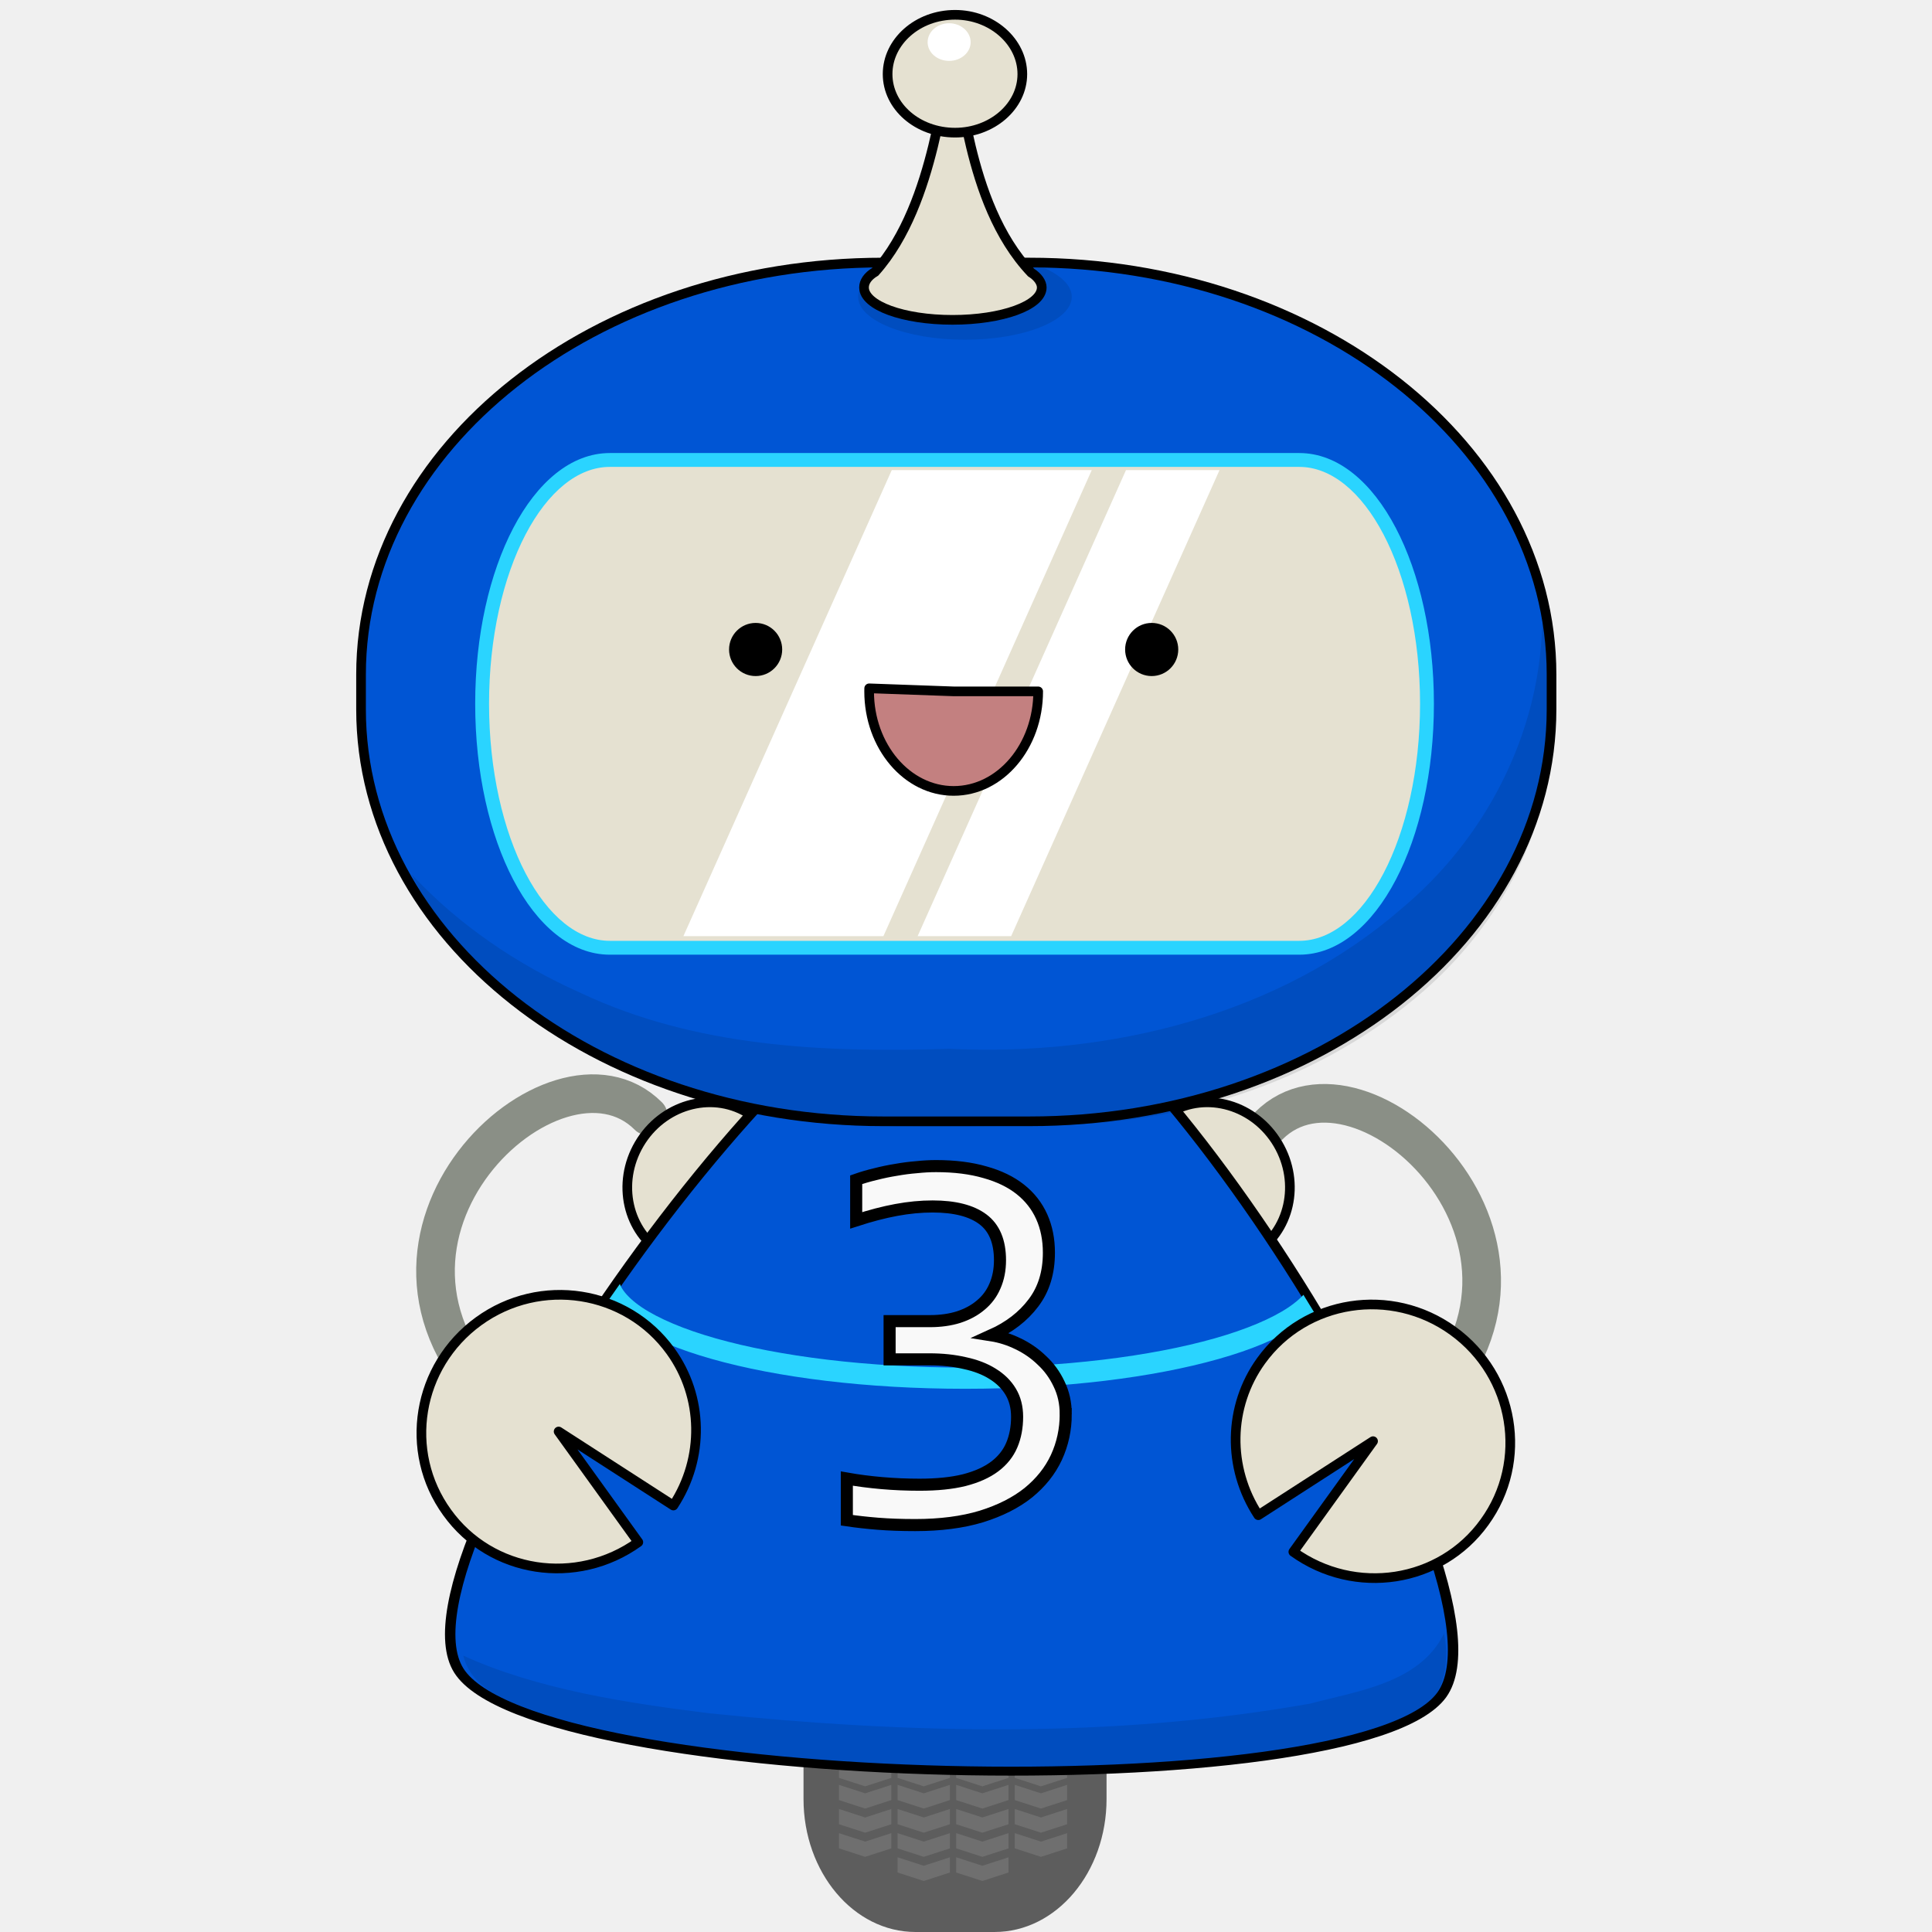
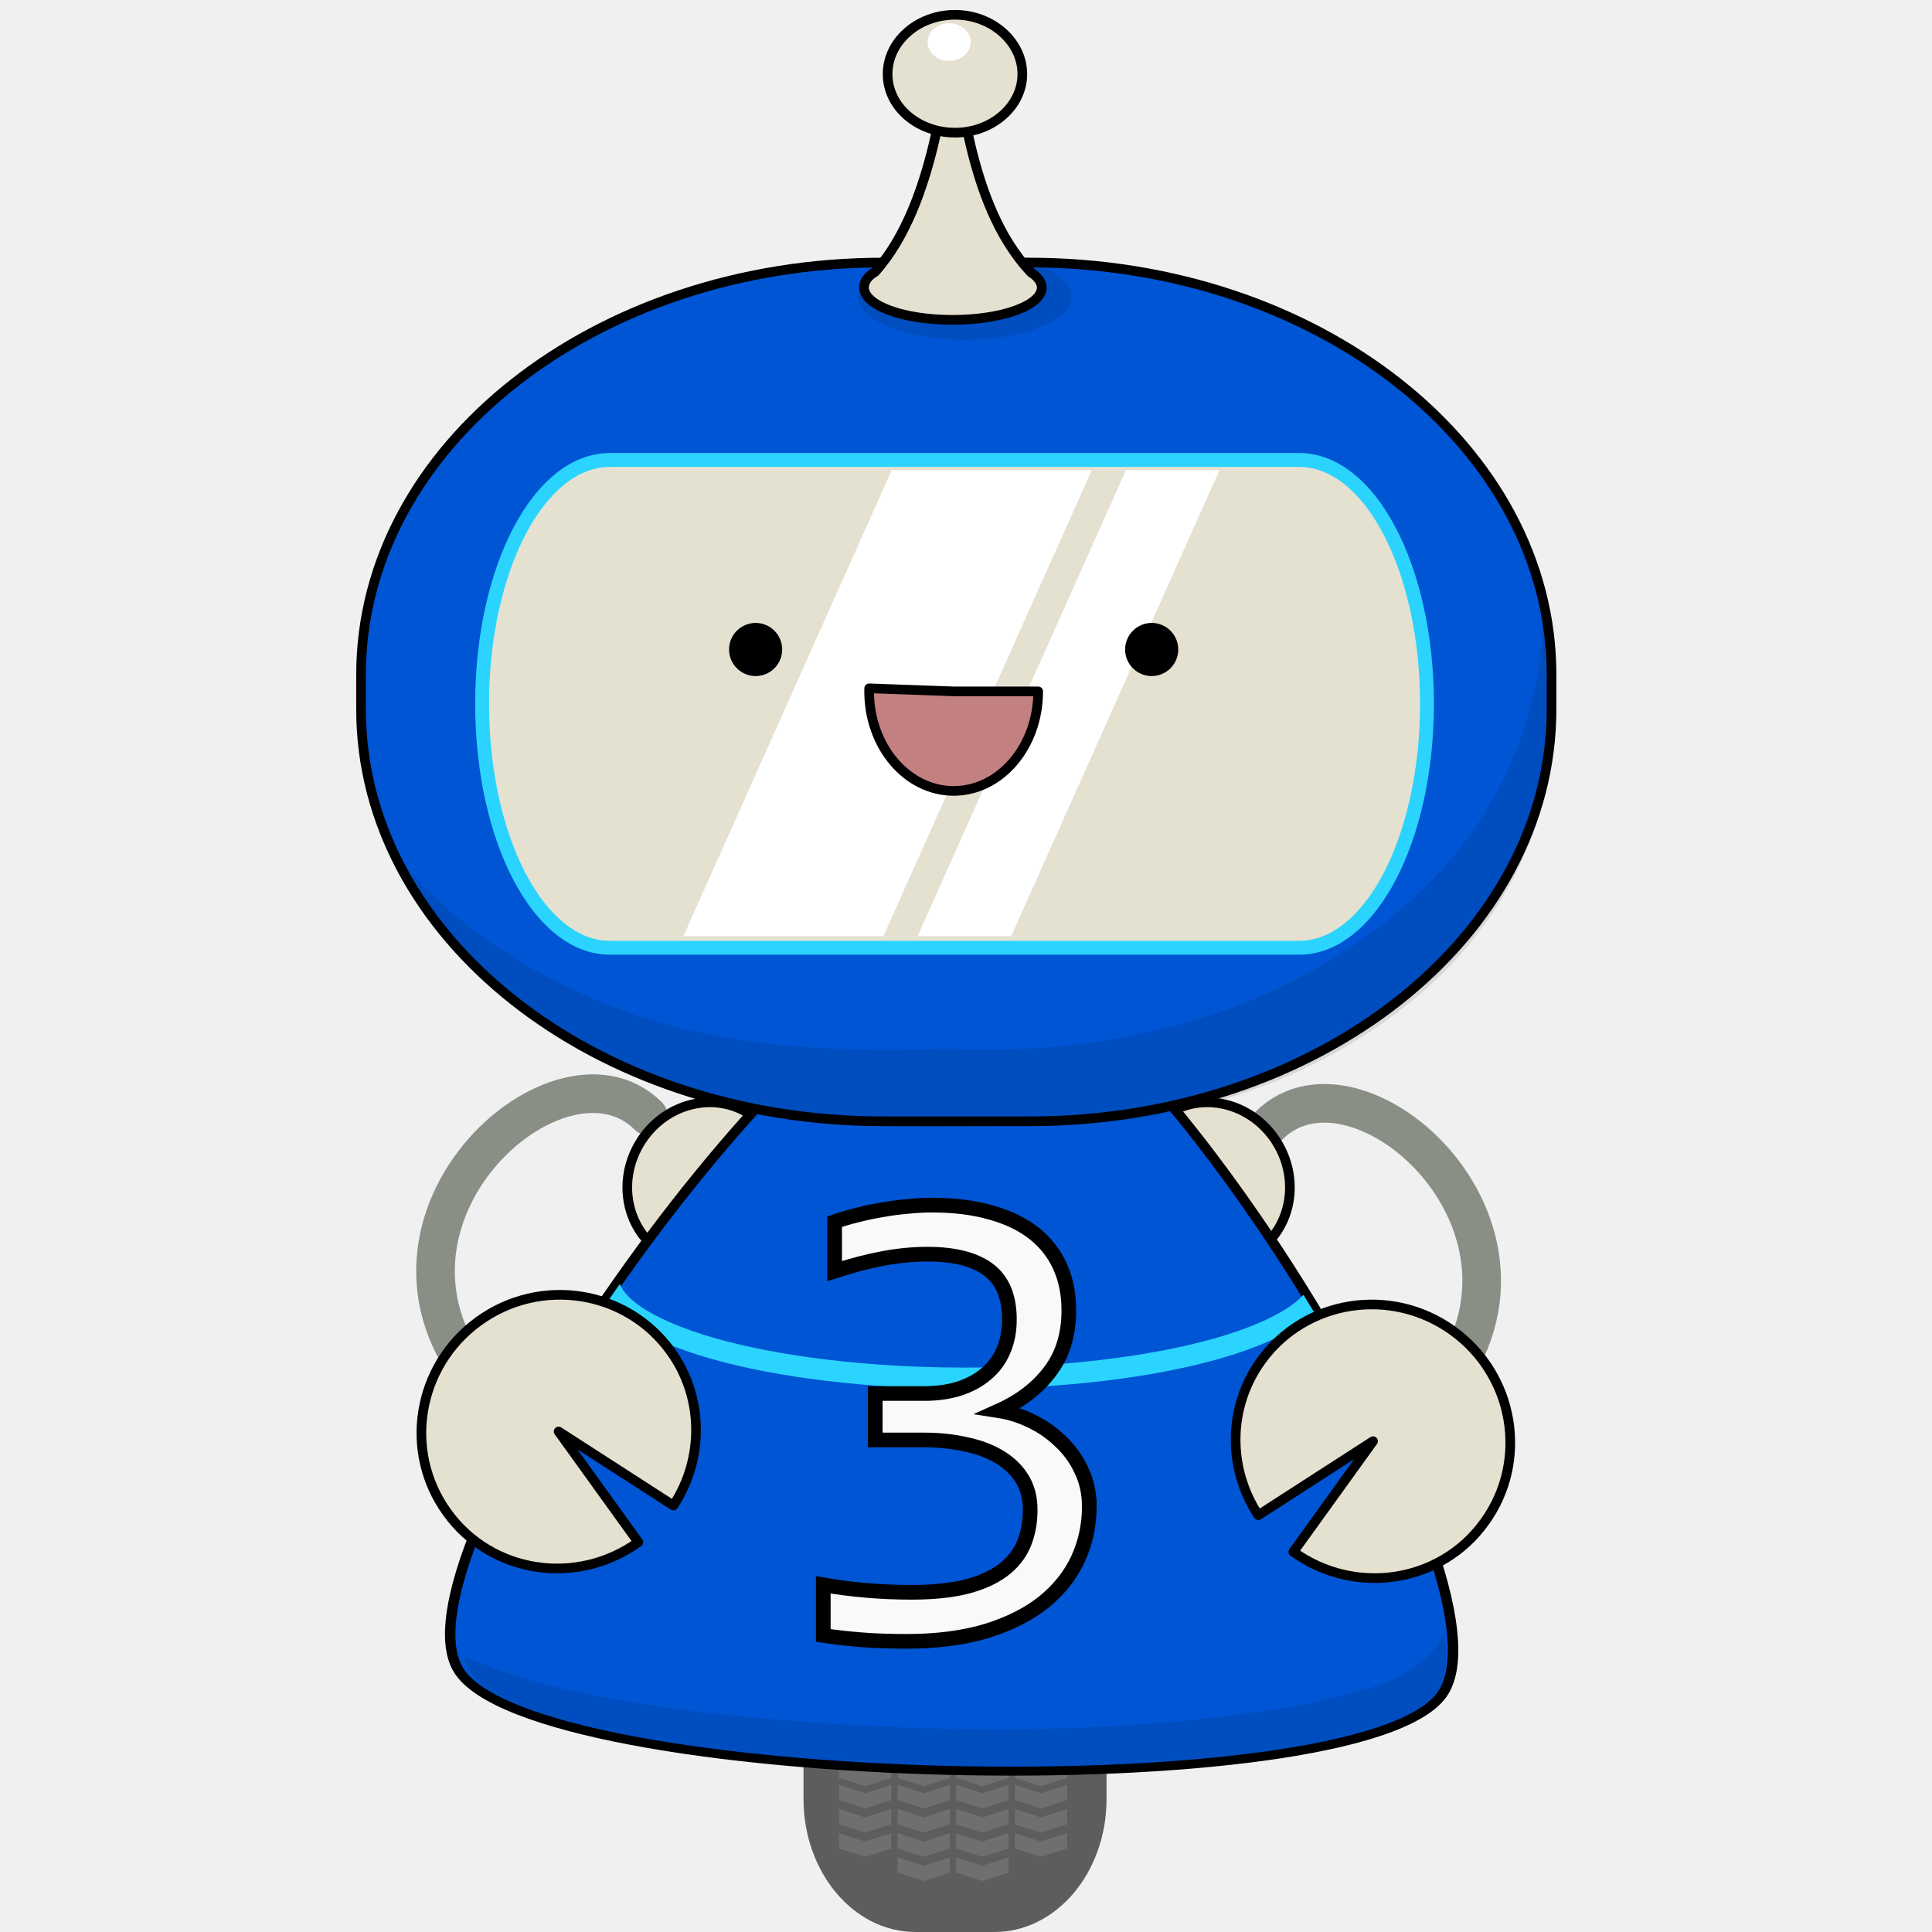
<svg xmlns="http://www.w3.org/2000/svg" width="800" height="800" id="svg4095" version="1.1">
  <defs id="defs4097" />
  <g id="layer1" transform="translate(-117.7357,-132.9039)">
    <g id="g4604">
      <g transform="translate(148)" id="g3150">
        <g id="g3093">
          <path id="path6506-0-1-2-0" d="m 238.17,595.009 c -38.246,-38.257 -133.862,50.212 -62.15,119.554" style="fill:none;stroke:#8a8f86;stroke-width:16;stroke-linecap:round;stroke-linejoin:round;stroke-miterlimit:4;stroke-dasharray:none;stroke-opacity:1" />
          <ellipse ry="57.5" rx="61.25" cy="1853" cx="746.2" style="fill:#e5e1d1;fill-opacity:1;fill-rule:evenodd;stroke:#000000;stroke-width:7.22;stroke-linecap:round;stroke-linejoin:round;stroke-miterlimit:4;stroke-dasharray:none;stroke-dashoffset:5;stroke-opacity:1" id="path6478-7-2-3-3" transform="matrix(-0.2808491,0.477807,0.4772606,0.2809138,-412.9195,-254.2887)" />
          <g id="g4247">
            <rect style="fill:#5d5d5d;fill-opacity:1;fill-rule:evenodd;stroke:none" id="rect3886-2-4-2-7-6-7-3-3-3-2-2-8-9-6-2-8-9-9-0" width="125.48" height="248.681" x="302.454" y="684.222" rx="46.397" ry="55.087" />
            <g id="g4037" transform="matrix(1.024651,0,0,0.7926566,-953.283,493.2165)" style="fill:#6f6f6f;fill-opacity:1">
              <path id="rect3840" d="m 1239.855,429.407 v 7.95 l 10.549,4.411 v 0.022 l 0.027,-0.011 0.026,0.011 v -0.022 l 10.549,-4.411 v -7.95 l -10.575,4.424 z" style="fill:#6f6f6f;fill-opacity:1;stroke:none" />
              <path style="fill:#6f6f6f;fill-opacity:1;stroke:none" d="m 1263.537,429.407 v 7.95 l 10.549,4.411 v 0.022 l 0.027,-0.011 0.026,0.011 v -0.022 l 10.549,-4.411 v -7.95 l -10.575,4.424 z" id="use3847" />
              <path style="fill:#6f6f6f;fill-opacity:1;stroke:none" d="m 1287.218,429.407 v 7.95 l 10.549,4.411 v 0.022 l 0.027,-0.011 0.026,0.011 v -0.022 l 10.549,-4.411 v -7.95 l -10.575,4.424 z" id="use3851" />
              <path id="use3853" d="m 1310.9,429.407 v 7.95 l 10.549,4.411 v 0.022 l 0.027,-0.011 0.026,0.011 v -0.022 l 10.549,-4.411 v -7.95 l -10.575,4.424 z" style="fill:#6f6f6f;fill-opacity:1;stroke:none" />
              <path style="fill:#6f6f6f;fill-opacity:1;stroke:none" d="m 1239.855,442.019 v 7.95 l 10.549,4.411 v 0.022 l 0.027,-0.011 0.026,0.011 v -0.022 l 10.549,-4.411 v -7.95 l -10.575,4.424 z" id="use3859" />
              <path id="use3861" d="m 1263.537,442.019 v 7.95 l 10.549,4.411 v 0.022 l 0.027,-0.011 0.026,0.011 v -0.022 l 10.549,-4.411 v -7.95 l -10.575,4.424 z" style="fill:#6f6f6f;fill-opacity:1;stroke:none" />
              <path id="use3863" d="m 1287.218,442.019 v 7.95 l 10.549,4.411 v 0.022 l 0.027,-0.011 0.026,0.011 v -0.022 l 10.549,-4.411 v -7.95 l -10.575,4.424 z" style="fill:#6f6f6f;fill-opacity:1;stroke:none" />
              <path style="fill:#6f6f6f;fill-opacity:1;stroke:none" d="m 1310.9,442.019 v 7.95 l 10.549,4.411 v 0.022 l 0.027,-0.011 0.026,0.011 v -0.022 l 10.549,-4.411 v -7.95 l -10.575,4.424 z" id="use3865" />
              <path style="fill:#6f6f6f;fill-opacity:1;stroke:none" d="m 1239.855,454.631 v 7.95 l 10.549,4.411 v 0.022 l 0.027,-0.011 0.026,0.011 v -0.022 l 10.549,-4.411 v -7.95 l -10.575,4.424 z" id="use3875" />
              <path id="use3877" d="m 1263.537,454.631 v 7.95 l 10.549,4.411 v 0.022 l 0.027,-0.011 0.026,0.011 v -0.022 l 10.549,-4.411 v -7.95 l -10.575,4.424 z" style="fill:#6f6f6f;fill-opacity:1;stroke:none" />
              <path id="use3879" d="m 1287.218,454.631 v 7.95 l 10.549,4.411 v 0.022 l 0.027,-0.011 0.026,0.011 v -0.022 l 10.549,-4.411 v -7.95 l -10.575,4.424 z" style="fill:#6f6f6f;fill-opacity:1;stroke:none" />
              <path style="fill:#6f6f6f;fill-opacity:1;stroke:none" d="m 1310.9,454.631 v 7.95 l 10.549,4.411 v 0.022 l 0.027,-0.011 0.026,0.011 v -0.022 l 10.549,-4.411 v -7.95 l -10.575,4.424 z" id="use3881" />
              <path id="use3883" d="m 1239.855,466.234 v 7.95 l 10.549,4.411 v 0.022 l 0.027,-0.011 0.026,0.011 v -0.022 l 10.549,-4.411 v -7.95 l -10.575,4.424 z" style="fill:#6f6f6f;fill-opacity:1;stroke:none" />
              <path style="fill:#6f6f6f;fill-opacity:1;stroke:none" d="m 1263.537,466.234 v 7.95 l 10.549,4.411 v 0.022 l 0.027,-0.011 0.026,0.011 v -0.022 l 10.549,-4.411 v -7.95 l -10.575,4.424 z" id="use3885" />
              <path style="fill:#6f6f6f;fill-opacity:1;stroke:none" d="m 1287.218,466.234 v 7.95 l 10.549,4.411 v 0.022 l 0.027,-0.011 0.026,0.011 v -0.022 l 10.549,-4.411 v -7.95 l -10.575,4.424 z" id="use3887" />
              <path id="use3889" d="m 1310.9,466.234 v 7.95 l 10.549,4.411 v 0.022 l 0.027,-0.011 0.026,0.011 v -0.022 l 10.549,-4.411 v -7.95 l -10.575,4.424 z" style="fill:#6f6f6f;fill-opacity:1;stroke:none" />
              <path style="fill:#6f6f6f;fill-opacity:1;stroke:none" d="m 1239.855,477.837 v 7.95 l 10.549,4.411 v 0.022 l 0.027,-0.011 0.026,0.011 v -0.022 l 10.549,-4.411 v -7.95 l -10.575,4.424 z" id="use3907" />
              <path id="use3909" d="m 1263.537,477.837 v 7.95 l 10.549,4.411 v 0.022 l 0.027,-0.011 0.026,0.011 v -0.022 l 10.549,-4.411 v -7.95 l -10.575,4.424 z" style="fill:#6f6f6f;fill-opacity:1;stroke:none" />
              <path id="use3911" d="m 1287.218,477.837 v 7.95 l 10.549,4.411 v 0.022 l 0.027,-0.011 0.026,0.011 v -0.022 l 10.549,-4.411 v -7.95 l -10.575,4.424 z" style="fill:#6f6f6f;fill-opacity:1;stroke:none" />
              <path style="fill:#6f6f6f;fill-opacity:1;stroke:none" d="m 1310.9,477.837 v 7.95 l 10.549,4.411 v 0.022 l 0.027,-0.011 0.026,0.011 v -0.022 l 10.549,-4.411 v -7.95 l -10.575,4.424 z" id="use3913" />
              <path id="use3915" d="m 1239.855,490.45 v 7.95 l 10.549,4.411 v 0.022 l 0.027,-0.011 0.026,0.011 v -0.022 l 10.549,-4.411 v -7.95 l -10.575,4.424 z" style="fill:#6f6f6f;fill-opacity:1;stroke:none" />
              <path style="fill:#6f6f6f;fill-opacity:1;stroke:none" d="m 1263.537,490.45 v 7.95 l 10.549,4.411 v 0.022 l 0.027,-0.011 0.026,0.011 v -0.022 l 10.549,-4.411 v -7.95 l -10.575,4.424 z" id="use3917" />
              <path style="fill:#6f6f6f;fill-opacity:1;stroke:none" d="m 1287.218,490.45 v 7.95 l 10.549,4.411 v 0.022 l 0.027,-0.011 0.026,0.011 v -0.022 l 10.549,-4.411 v -7.95 l -10.575,4.424 z" id="use3919" />
              <path id="use3921" d="m 1310.9,490.45 v 7.95 l 10.549,4.411 v 0.022 l 0.027,-0.011 0.026,0.011 v -0.022 l 10.549,-4.411 v -7.95 l -10.575,4.424 z" style="fill:#6f6f6f;fill-opacity:1;stroke:none" />
              <path id="use3923" d="m 1239.855,503.062 v 7.95 l 10.549,4.411 v 0.022 l 0.027,-0.011 0.026,0.011 v -0.022 l 10.549,-4.411 v -7.95 l -10.575,4.424 z" style="fill:#6f6f6f;fill-opacity:1;stroke:none" />
              <path style="fill:#6f6f6f;fill-opacity:1;stroke:none" d="m 1263.537,503.062 v 7.95 l 10.549,4.411 v 0.022 l 0.027,-0.011 0.026,0.011 v -0.022 l 10.549,-4.411 v -7.95 l -10.575,4.424 z" id="use3925" />
              <path style="fill:#6f6f6f;fill-opacity:1;stroke:none" d="m 1287.218,503.062 v 7.95 l 10.549,4.411 v 0.022 l 0.027,-0.011 0.026,0.011 v -0.022 l 10.549,-4.411 v -7.95 l -10.575,4.424 z" id="use3927" />
              <path id="use3929" d="m 1310.9,503.062 v 7.95 l 10.549,4.411 v 0.022 l 0.027,-0.011 0.026,0.011 v -0.022 l 10.549,-4.411 v -7.95 l -10.575,4.424 z" style="fill:#6f6f6f;fill-opacity:1;stroke:none" />
              <path id="use3933" d="m 1263.537,515.674 v 7.95 l 10.549,4.411 v 0.022 l 0.027,-0.011 0.026,0.011 v -0.022 l 10.549,-4.411 v -7.95 l -10.575,4.424 z" style="fill:#6f6f6f;fill-opacity:1;stroke:none" />
              <path id="use3935" d="m 1287.218,515.674 v 7.95 l 10.549,4.411 v 0.022 l 0.027,-0.011 0.026,0.011 v -0.022 l 10.549,-4.411 v -7.95 l -10.575,4.424 z" style="fill:#6f6f6f;fill-opacity:1;stroke:none" />
            </g>
          </g>
          <path style="fill:none;stroke:#8a8f86;stroke-width:16;stroke-linecap:round;stroke-linejoin:round;stroke-miterlimit:4;stroke-dasharray:none;stroke-opacity:1" d="m 495.167,599.009 c 38.246,-38.257 133.862,50.212 62.15,119.554" id="use4200" />
          <ellipse ry="57.5" rx="61.25" cy="1853" cx="746.2" transform="matrix(0.2808491,0.477807,-0.4772606,0.2809138,1146.256,-254.2887)" id="use4202" style="fill:#e5e1d1;fill-opacity:1;fill-rule:evenodd;stroke:#000000;stroke-width:7.22;stroke-linecap:round;stroke-linejoin:round;stroke-miterlimit:4;stroke-dasharray:none;stroke-dashoffset:5;stroke-opacity:1" />
          <path transform="matrix(0.6868453,0,0,-0.5896903,2475.227,96.0333)" d="m -3060.144,-730.842 c -94.822,2.731 -356.147,-421.218 -311.101,-504.702 45.045,-83.484 542.859,-97.823 592.635,-17.07 49.776,80.752 -186.713,519.041 -281.534,521.772 z" id="path3884-5-0-4-9-3-4-1-1-1-8-4-94-0-8-5-6-2-2-6" style="fill:#0055d4;fill-opacity:1;fill-rule:evenodd;stroke:#000000;stroke-width:6.285;stroke-linecap:round;stroke-linejoin:round;stroke-miterlimit:4;stroke-dasharray:none;stroke-opacity:1" />
          <rect x="119.236" y="241.622" width="492.957" height="355.589" ry="170.591" rx="216.205" style="fill:#0055d4;fill-opacity:1;fill-rule:evenodd;stroke:#000000;stroke-width:4;stroke-linecap:round;stroke-linejoin:round;stroke-miterlimit:4;stroke-dasharray:none;stroke-dashoffset:5;stroke-opacity:1" id="rect6486-6-2-2-3" />
          <path id="rect6486-6-2-2-3-4" d="m 608.315,391.351 c -1.018,45.356 -23.469,88.886 -58.282,117.845 -50.688,44.079 -120.651,61.216 -187.23,57.998 -51.534,1.68 -105.169,-0.723 -152.398,-23.038 -26.378,-11.704 -50.755,-28.253 -70.347,-49.306 25.982,51.083 79.314,83.774 134.299,96.96 43.269,10.282 88.438,7.495 132.652,6.895 55.192,-0.558 110.918,-19.361 152.387,-55.574 28.317,-24.806 48.989,-59.679 52.113,-97.438 1.962,-18.459 0.752,-37.177 -3.194,-55.188 z" style="opacity:0.1;fill:#000000;fill-opacity:1;fill-rule:evenodd;stroke:none" />
          <ellipse ry="11.111" rx="27.222" cy="80" cx="1056.111" transform="matrix(1.624675,0,0,1.6,-1346.535,127.8027)" id="path4212" style="opacity:0.1;fill:#000000;fill-opacity:1;stroke:none" />
          <path id="path6488-2-8-8-2" style="fill:#e5e1d1;fill-opacity:1;stroke:#000000;stroke-width:4;stroke-miterlimit:4;stroke-dasharray:none;stroke-opacity:1" d="m 363.642,162.898 c -3.869,0.266 -5.711,53.692 -31.526,82.565 -3.112,1.843 -4.606,4.157 -4.606,6.471 0,7.495 16.234,13.413 36.644,13.413 20.39,0 36.951,-5.918 36.951,-13.413 0,-2.048 -1.576,-4.382 -4.401,-6.164 -27.903,-29.447 -27.616,-82.094 -33.062,-82.872 z" />
          <path id="path6490-9-9-9-0" style="fill:#e5e1d1;fill-opacity:1;fill-rule:evenodd;stroke:#000000;stroke-width:4;stroke-linecap:round;stroke-linejoin:round;stroke-miterlimit:4;stroke-dasharray:none;stroke-dashoffset:5;stroke-opacity:1" d="m 393.06,163.587 c 0,13.413 -12.631,24.245 -27.841,24.245 -15.517,0 -27.944,-10.832 -27.944,-24.245 0,-13.433 12.426,-24.552 27.944,-24.552 15.21,0 27.841,11.119 27.841,24.552 z" />
          <rect x="169.206" y="323.348" width="391.215" height="202.02" ry="101.011" rx="52.856" style="fill:#e5e1d1;fill-opacity:1;fill-rule:evenodd;stroke:none" id="rect6492-1-7-7-6" />
          <path style="color:#000000;font-style:normal;font-variant:normal;font-weight:normal;font-stretch:normal;font-size:medium;line-height:normal;font-family:Sans;-inkscape-font-specification:Sans;text-indent:0;text-align:start;text-decoration:none;text-decoration-line:none;letter-spacing:normal;word-spacing:normal;text-transform:none;writing-mode:lr-tb;direction:ltr;baseline-shift:baseline;text-anchor:start;display:inline;overflow:visible;visibility:visible;fill:#2ad4ff;fill-opacity:1;stroke:none;stroke-width:3;marker:none;enable-background:accumulate" d="m 222.259,320.496 c -16.112,0 -30.146,12.233 -39.979,31.024 -9.833,18.791 -15.777,44.425 -15.777,72.808 0,28.383 5.944,54.077 15.777,72.868 9.833,18.791 23.867,31.024 39.979,31.024 h 285.472 c 16.112,0 30.146,-12.233 39.979,-31.024 9.833,-18.791 15.776,-44.485 15.777,-72.868 0,-28.383 -5.944,-54.017 -15.777,-72.808 -9.833,-18.791 -23.867,-31.024 -39.979,-31.024 z m 0,5.739 h 285.472 c 13.171,0 25.625,10.252 34.9,27.976 9.274,17.724 15.119,42.542 15.119,70.118 0,27.577 -5.845,52.454 -15.119,70.178 -9.275,17.724 -21.729,27.976 -34.9,27.976 H 222.259 c -13.17,0 -25.625,-10.252 -34.9,-27.976 -9.274,-17.724 -15.119,-42.601 -15.119,-70.178 0,-27.577 5.845,-52.394 15.119,-70.118 9.275,-17.724 21.729,-27.976 34.9,-27.976 z" id="path6494-2-3-3-1" />
          <path id="path3810" d="m 226.392,664.597 c -1.655,2.35 -3.315,4.673 -4.938,7.031 0.311,0.511 0.619,1.046 0.969,1.531 2.364,3.275 5.56,6.12 9.531,8.781 7.942,5.323 19.01,9.855 32.531,13.688 27.043,7.666 64.021,12.344 104.906,12.344 40.885,0 77.894,-4.678 104.938,-12.344 13.522,-3.833 24.527,-8.365 32.469,-13.688 2.692,-1.804 5.056,-3.7 7.031,-5.75 -1.443,-2.382 -2.901,-4.752 -4.375,-7.125 -1.537,1.679 -3.611,3.46 -6.188,5.188 -6.958,4.663 -17.473,9.125 -30.594,12.844 -26.241,7.438 -62.858,12.094 -103.281,12.094 -40.423,0 -77.041,-4.655 -103.281,-12.094 -13.12,-3.719 -23.636,-8.181 -30.594,-12.844 -3.479,-2.331 -6.036,-4.748 -7.594,-6.906 -0.719,-0.996 -1.193,-1.904 -1.531,-2.75 z" style="color:#000000;font-style:normal;font-variant:normal;font-weight:normal;font-stretch:normal;font-size:medium;line-height:normal;font-family:Sans;-inkscape-font-specification:Sans;text-indent:0;text-align:start;text-decoration:none;text-decoration-line:none;letter-spacing:normal;word-spacing:normal;text-transform:none;writing-mode:lr-tb;direction:ltr;baseline-shift:baseline;text-anchor:start;display:inline;overflow:visible;visibility:visible;fill:#2ad4ff;fill-opacity:1;stroke:none;stroke-width:7.722;marker:none;enable-background:accumulate" />
          <path style="fill:#e5e1d1;fill-opacity:1;stroke:#000000;stroke-width:4;stroke-linecap:round;stroke-linejoin:round;stroke-miterlimit:4;stroke-dasharray:none;stroke-dashoffset:0;stroke-opacity:1" d="m 234.051,771.492 c -25.535,18.355 -61.019,12.975 -79.169,-12.307 -18.294,-25.255 -12.457,-60.688 13.051,-79.186 25.507,-18.498 61.162,-13.003 79.484,12.396 13.628,18.847 14.06,44.27 1.15,63.915 l -47.517,-30.65 z" id="path6504-6-3-1-5" />
          <path id="rect3868-9-7" d="m 338.998,327.561 -86.285,193 h 82.815 l 86.285,-193 z m 96.987,0 -86.285,193 h 38.728 l 86.285,-193 z" style="fill:#ffffff;fill-opacity:1;stroke:none" />
          <g transform="translate(-35.48057,167.3824)" id="g3972">
            <circle r="6" id="ellipse6-1-6" class="rightEye" cy="126" cx="156" style="fill:#000000;stroke:none" transform="matrix(1.833333,0,0,1.833333,32.1056,3.463894)" />
            <circle r="6" id="ellipse8-9-5" class="leftEye" cy="126" cx="244" style="fill:#000000;stroke:none" transform="matrix(1.833333,0,0,1.833333,34.77227,3.46389)" />
          </g>
          <path style="fill:#c38080;stroke:#000000;stroke-width:4;stroke-linecap:round;stroke-linejoin:round;stroke-miterlimit:4;stroke-dasharray:none" d="m 399.625,419.186 c 0,22.76 -15.68,41.22 -35,41.22 -19.32,0 -35,-18.46 -35,-41.22 0,-0.42 0,-0.84 0.02,-1.26 l 34.98,1.26 z" class="mouth" id="path10-4-6" />
          <path id="path3884-5-0-4-9-3-4-1-1-1-8-4-94-0-8-5-6-2-7-8-3" d="m 567.382,809.904 c -10.257,19.995 -35.7,23.261 -55.188,28.438 -81.964,14.542 -166.194,12.466 -248.75,4 -34.313,-4.298 -71.027,-9.835 -101.875,-23.875 4.08,16.476 24.042,20.581 37.812,25.75 71.85,19.276 147.426,21.368 221.622,20.135 44.323,-2.507 90.432,-3.322 131.44,-20.572 14.724,-4.678 18.099,-21.23 15.188,-34.562 z" style="opacity:0.1;fill:#000000;fill-opacity:1;fill-rule:evenodd;stroke:none" />
          <path d="m 371.663,150.374 c 0,4.284 -4.034,7.744 -8.892,7.744 -4.956,0 -8.925,-3.46 -8.925,-7.744 0,-4.29 3.969,-7.842 8.925,-7.842 4.858,0 8.892,3.551 8.892,7.842 z" style="fill:#ffffff;fill-opacity:1;fill-rule:evenodd;stroke:none" id="use3855-4-7" />
          <path id="use4204" d="m 505.286,775.492 c 25.535,18.355 61.018,12.975 79.169,-12.307 18.294,-25.255 12.457,-60.688 -13.051,-79.186 -25.507,-18.498 -61.162,-13.003 -79.484,12.396 -13.628,18.847 -14.06,44.27 -1.15,63.915 l 47.517,-30.65 z" style="fill:#e5e1d1;fill-opacity:1;stroke:#000000;stroke-width:4;stroke-linecap:round;stroke-linejoin:round;stroke-miterlimit:4;stroke-dasharray:none;stroke-dashoffset:0;stroke-opacity:1" />
        </g>
      </g>
    </g>
-     <g aria-label="3" transform="translate(175.241,-176.0961)" style="font-style:normal;font-variant:normal;font-weight:normal;font-stretch:normal;font-size:24px;line-height:25px;font-family:monospace;-inkscape-font-specification:monospace;letter-spacing:0px;word-spacing:0px;fill:#f9f9f9;fill-opacity:1;stroke:#000000;stroke-width:5;stroke-miterlimit:4;stroke-dasharray:none" id="flowRoot4539">
+     <g aria-label="3" transform="matrix(1.215242,0,0,1.215242,102.3872,-330.3829)" style="font-style:normal;font-variant:normal;font-weight:normal;font-stretch:normal;font-size:24px;line-height:25px;font-family:monospace;-inkscape-font-specification:monospace;letter-spacing:0px;word-spacing:0px;fill:#f9f9f9;fill-opacity:1;stroke:#000000;stroke-width:5;stroke-miterlimit:4;stroke-dasharray:none" id="flowRoot4539">
      <path d="m 383.796,894.568 q 0,9.518 -3.874,17.93 -3.874,8.301 -11.621,14.609 -7.747,6.198 -19.479,9.85 -11.732,3.542 -27.337,3.542 -8.633,0 -15.495,-0.553 -6.862,-0.553 -12.839,-1.439 v -17.266 q 6.862,1.217 14.499,1.882 7.637,0.664 15.605,0.664 10.846,0 18.483,-1.882 7.747,-1.992 12.617,-5.645 4.87,-3.652 7.083,-8.854 2.214,-5.202 2.214,-11.732 0,-5.977 -2.656,-10.404 -2.656,-4.427 -7.526,-7.415 -4.759,-2.988 -11.51,-4.427 -6.641,-1.549 -14.609,-1.549 h -16.491 v -15.827 h 16.712 q 6.53,0 11.842,-1.66 5.423,-1.771 9.186,-4.98 3.874,-3.21 5.866,-7.858 2.103,-4.759 2.103,-10.736 0,-11.621 -7.083,-16.934 -7.083,-5.312 -20.807,-5.312 -7.305,0 -15.052,1.439 -7.747,1.439 -16.602,4.316 V 797.504 q 3.763,-1.328 7.969,-2.324 4.316,-1.107 8.522,-1.771 4.316,-0.775 8.522,-1.107 4.206,-0.443 8.079,-0.443 11.51,0 20.254,2.546 8.743,2.435 14.609,7.083 5.866,4.648 8.854,11.289 2.988,6.641 2.988,14.941 0,12.396 -6.419,20.807 -6.309,8.411 -17.376,13.392 5.645,0.885 11.068,3.542 5.534,2.656 9.85,6.862 4.427,4.095 7.083,9.74 2.767,5.645 2.767,12.507 z" style="font-style:normal;font-variant:normal;font-weight:normal;font-stretch:normal;font-size:226.667px;font-family:Consolas;-inkscape-font-specification:Consolas;fill:#f9f9f9;stroke:#000000;stroke-width:5;stroke-miterlimit:4;stroke-dasharray:none" id="path4633" />
    </g>
  </g>
</svg>
